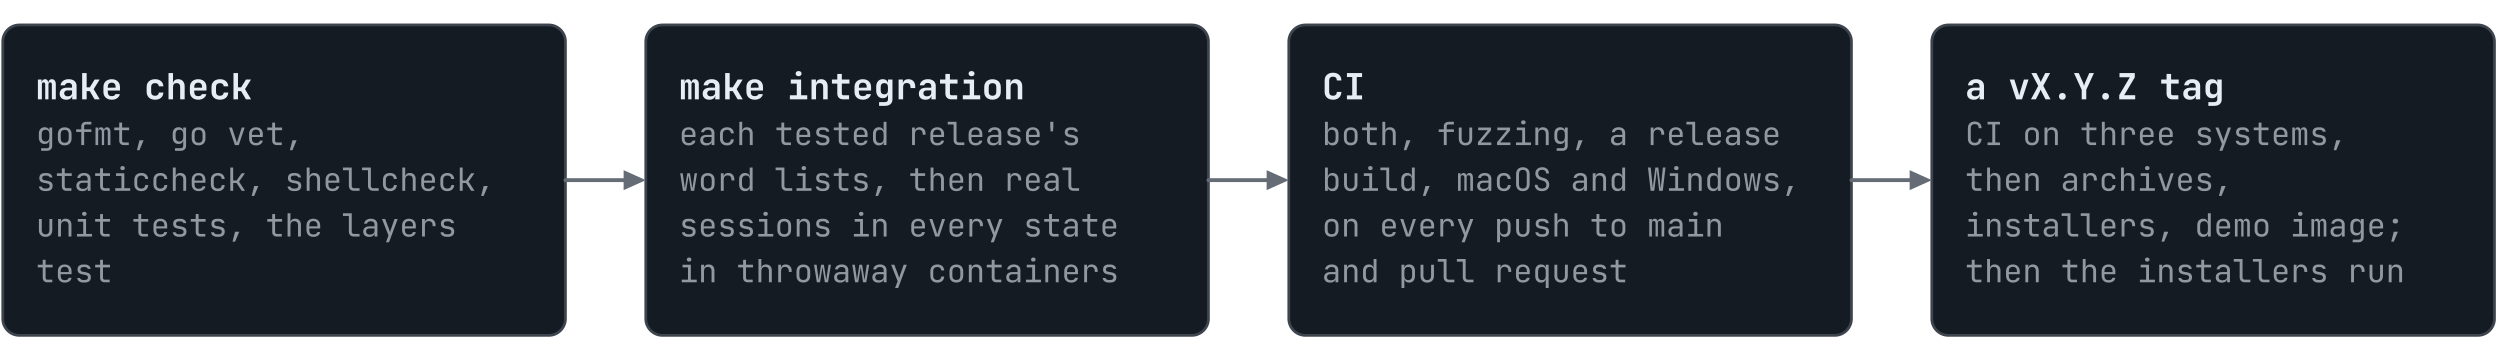
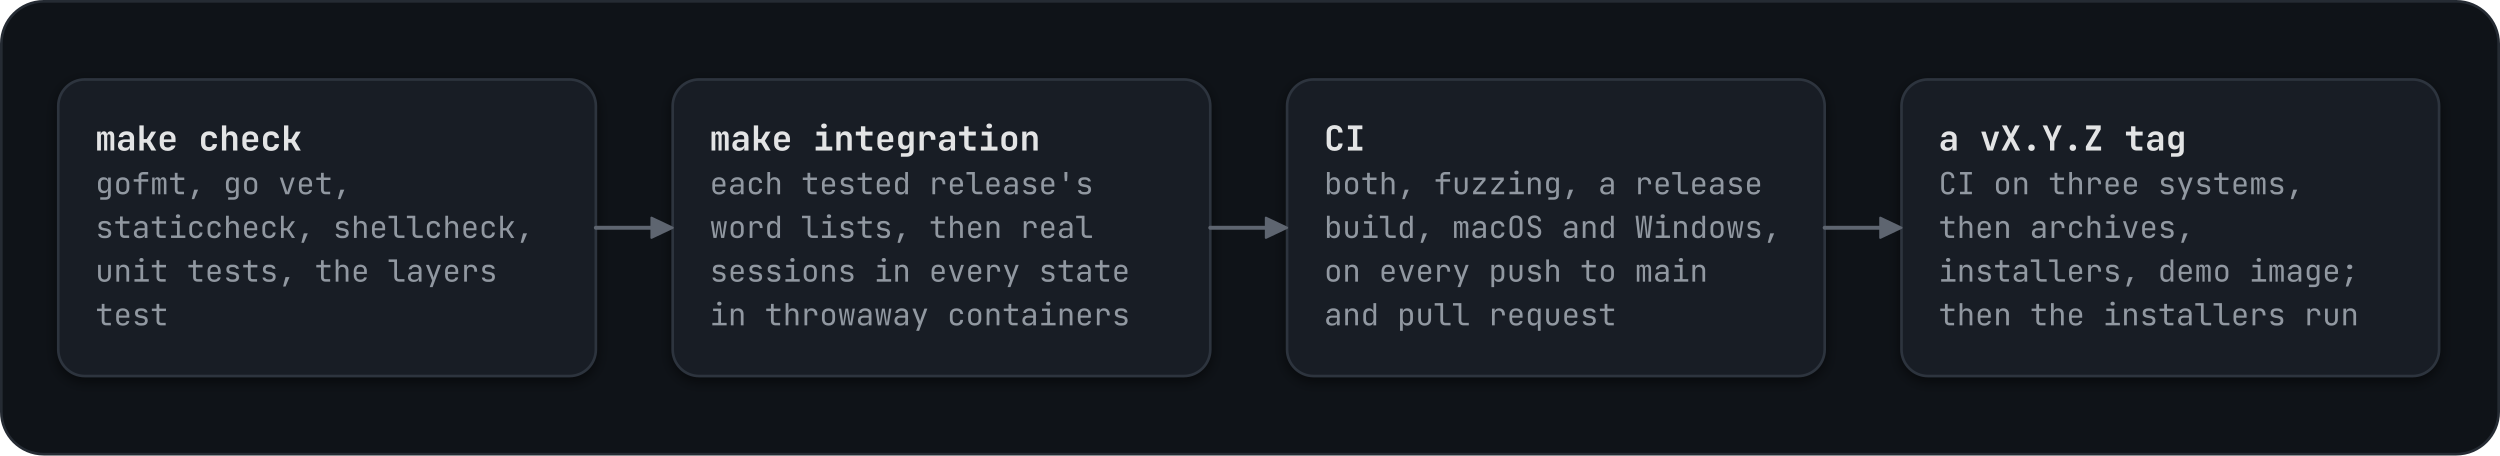
- <svg xmlns="http://www.w3.org/2000/svg" viewBox="-1 -1 902 130" width="902" height="130" role="img" aria-label="From a change to a release. make check runs gofmt, go vet, staticcheck, shellcheck, the unit tests and the layers test. make integration compares each tested zellij release's word lists, then runs real sessions on it in throwaway containers. CI runs both, fuzzing, a release build and the macOS and Windows checks on every push to main and pull request. A vX.Y.Z tag runs all of CI on Linux, macOS and Windows, then builds the archives, packages, installers and demo image, and installs the release to check the installers.">
+ <svg xmlns="http://www.w3.org/2000/svg" viewBox="0 0 944 172" width="944" height="172" role="img" aria-label="From a change to a release. make check runs gofmt, go vet, staticcheck, shellcheck, the unit tests and the layers test. make integration compares each tested zellij release's word lists, then runs real sessions on it in throwaway containers. CI runs both, fuzzing, a release build and the macOS and Windows checks on every push to main and pull request. A vX.Y.Z tag runs all of CI on Linux, macOS and Windows, then builds the archives, packages, installers and demo image, and installs the release to check the installers.">
  <defs>
+     <filter id="lift" x="-8%" y="-20%" width="116%" height="160%" color-interpolation-filters="sRGB">
+       <feGaussianBlur in="SourceAlpha" stdDeviation="2.4" />
+       <feOffset dy="1.6" result="blur" />
+       <feFlood flood-color="#000000" flood-opacity="0.55" />
+       <feComposite in2="blur" operator="in" result="shade" />
+       <feMerge>
+         <feMergeNode in="shade" />
+         <feMergeNode in="SourceGraphic" />
+       </feMerge>
+     </filter>
    <path id="g0" d="M52 0V-550H154V-476H175L158 -458Q158 -504 184 -532Q210 -560 251 -560Q295 -560 320 -524Q344 -488 344 -427L322 -476H356L343 -458Q343 -504 369 -532Q395 -560 438 -560Q489 -560 519 -522Q549 -484 549 -419V0H439V-414Q439 -441 427 -456Q415 -472 392 -472Q370 -472 358 -457Q345 -442 345 -414V0H255V-414Q255 -442 243 -457Q231 -472 208 -472Q185 -472 174 -457Q162 -442 162 -414V0Z" />
    <path id="g1" d="M239 10Q154 10 105 -35Q56 -80 56 -156Q56 -237 110 -281Q164 -325 263 -325H400V-372Q400 -412 374 -434Q348 -457 303 -457Q262 -457 235 -439Q208 -421 203 -390H81Q90 -468 151 -514Q212 -560 307 -560Q408 -560 466 -510Q525 -459 525 -373V0H404V-96H384L404 -123Q404 -62 359 -26Q314 10 239 10ZM280 -84Q333 -84 366 -111Q400 -138 400 -181V-248H265Q227 -248 204 -226Q181 -204 181 -168Q181 -129 208 -106Q234 -84 280 -84Z" />
    <path id="g2" d="M80 0V-730H205V-334H292L426 -550H566L400 -284L569 0H426L292 -228H205V0Z" />
    <path id="g3" d="M301 10Q231 10 179 -17Q127 -44 98 -92Q70 -141 70 -206V-344Q70 -409 98 -458Q127 -506 179 -533Q231 -560 301 -560Q370 -560 422 -533Q473 -506 502 -458Q530 -409 530 -344V-245H191V-206Q191 -148 219 -118Q247 -89 302 -89Q344 -89 370 -104Q396 -118 403 -146H526Q512 -75 450 -32Q389 10 301 10ZM409 -315V-345Q409 -402 382 -432Q355 -463 301 -463Q247 -463 219 -432Q191 -401 191 -344V-323L418 -325Z" />
    <path id="g4" d="M303 10Q233 10 180 -16Q128 -43 99 -92Q70 -140 70 -206V-344Q70 -411 99 -459Q128 -507 180 -534Q233 -560 303 -560Q407 -560 469 -506Q531 -453 534 -361H409Q406 -404 378 -428Q351 -451 303 -451Q253 -451 224 -424Q195 -396 195 -345V-206Q195 -155 224 -127Q253 -99 303 -99Q351 -99 378 -122Q406 -146 409 -189H534Q531 -97 469 -44Q407 10 303 10Z" />
    <path id="g5" d="M77 0V-730H202V-550L199 -445H233L199 -416Q199 -484 238 -522Q278 -560 347 -560Q428 -560 476 -506Q525 -452 525 -361V0H400V-348Q400 -398 374 -425Q348 -452 301 -452Q255 -452 228 -424Q202 -396 202 -344V0Z" />
    <path id="g6" d="M161 180V98H336Q378 98 398 79Q417 60 417 20V-50L419 -150H401L418 -165Q418 -105 378 -70Q338 -35 271 -35Q186 -35 137 -90Q88 -146 88 -240V-356Q88 -450 137 -505Q186 -560 271 -560Q338 -560 378 -525Q418 -490 418 -430L401 -445H418V-550H507V20Q507 94 462 137Q416 180 335 180ZM298 -113Q354 -113 386 -148Q418 -183 418 -245V-350Q418 -412 386 -447Q354 -482 298 -482Q241 -482 210 -448Q178 -414 178 -350V-245Q178 -181 210 -147Q241 -113 298 -113Z" />
    <path id="g7" d="M300 8Q234 8 186 -17Q138 -42 112 -90Q85 -137 85 -202V-348Q85 -414 112 -461Q138 -508 186 -533Q234 -558 300 -558Q366 -558 414 -533Q462 -508 488 -461Q515 -414 515 -349V-202Q515 -137 488 -90Q462 -42 414 -17Q366 8 300 8ZM300 -72Q359 -72 392 -105Q425 -138 425 -202V-348Q425 -412 392 -445Q359 -478 300 -478Q242 -478 208 -445Q175 -412 175 -348V-202Q175 -138 208 -105Q242 -72 300 -72Z" />
    <path id="g8" d="M220 0V-413H60V-495H220V-590Q220 -655 261 -692Q302 -730 374 -730H535V-648H374Q343 -648 326 -634Q310 -619 310 -590V-495H535V-413H310V0Z" />
    <path id="g9" d="M66 0V-550H145V-484H163L149 -460Q149 -506 174 -533Q198 -560 240 -560Q286 -560 311 -526Q336 -492 336 -430L309 -484H351L332 -460Q332 -506 358 -533Q383 -560 425 -560Q477 -560 506 -521Q534 -482 534 -418V0H451V-419Q451 -453 436 -472Q422 -491 394 -491Q367 -491 352 -472Q336 -454 336 -420V0H264V-419Q264 -454 248 -472Q233 -491 205 -491Q177 -491 163 -472Q149 -454 149 -420V0Z" />
    <path id="g10" d="M360 0Q289 0 250 -38Q210 -76 210 -145V-468H55V-550H210V-705H300V-550H520V-468H300V-145Q300 -82 360 -82H510V0Z" />
    <path id="g11" d="M165 160 245 -151H375L245 160Z" />
    <path id="g12" d="M239 0 55 -550H147L269 -180Q280 -147 289 -116Q298 -86 302 -69Q307 -86 316 -116Q325 -147 335 -180L454 -550H545L361 0Z" />
    <path id="g13" d="M300 10Q235 10 186 -16Q138 -42 112 -90Q85 -137 85 -200V-350Q85 -414 112 -461Q138 -508 186 -534Q235 -560 300 -560Q365 -560 414 -534Q462 -508 488 -461Q515 -414 515 -350V-253H173V-200Q173 -135 206 -100Q239 -66 300 -66Q352 -66 384 -84Q416 -103 423 -140H513Q504 -71 446 -30Q387 10 300 10ZM427 -313V-350Q427 -415 394 -450Q362 -485 300 -485Q239 -485 206 -450Q173 -415 173 -350V-321H434Z" />
    <path id="g14" d="M283 8Q227 8 186 -10Q144 -27 120 -59Q95 -91 90 -135H180Q186 -106 212 -89Q239 -72 283 -72H325Q378 -72 404 -94Q430 -115 430 -151Q430 -186 406 -206Q383 -227 337 -234L263 -246Q182 -260 142 -296Q103 -333 103 -403Q103 -477 150 -518Q197 -558 291 -558H329Q408 -558 456 -521Q504 -484 514 -421H424Q418 -447 394 -462Q370 -478 329 -478H291Q240 -478 216 -459Q193 -440 193 -402Q193 -368 213 -352Q233 -336 276 -329L350 -317Q439 -303 480 -265Q520 -227 520 -155Q520 -79 472 -36Q423 8 325 8Z" />
    <path id="g15" d="M252 10Q165 10 115 -34Q65 -79 65 -155Q65 -232 115 -276Q165 -320 250 -320H420V-375Q420 -426 390 -454Q359 -481 303 -481Q254 -481 221 -460Q188 -440 183 -405H93Q102 -476 160 -518Q218 -560 305 -560Q400 -560 455 -511Q510 -462 510 -378V0H422V-105H407L422 -120Q422 -60 376 -25Q329 10 252 10ZM274 -61Q338 -61 379 -93Q420 -125 420 -175V-253H252Q207 -253 181 -228Q155 -203 155 -160Q155 -114 186 -88Q218 -61 274 -61Z" />
    <path id="g16" d="M85 0V-82H280V-468H110V-550H370V-82H555V0ZM315 -649Q282 -649 263 -666Q244 -683 244 -712Q244 -742 263 -760Q282 -777 315 -777Q348 -777 367 -760Q386 -742 386 -712Q386 -683 367 -666Q348 -649 315 -649Z" />
    <path id="g17" d="M304 10Q238 10 188 -15Q139 -40 112 -88Q85 -135 85 -200V-350Q85 -416 112 -463Q139 -510 188 -535Q238 -560 304 -560Q399 -560 457 -509Q515 -458 518 -370H428Q425 -423 392 -452Q360 -480 304 -480Q245 -480 210 -446Q175 -413 175 -351V-200Q175 -138 210 -104Q245 -70 304 -70Q360 -70 392 -99Q425 -128 428 -180H518Q515 -92 457 -41Q399 10 304 10Z" />
    <path id="g18" d="M92 0V-730H182V-550V-445H201L182 -424Q182 -489 221 -524Q260 -560 329 -560Q412 -560 461 -509Q510 -458 510 -370V0H420V-360Q420 -419 388 -452Q357 -484 303 -484Q247 -484 214 -449Q182 -414 182 -350V0Z" />
    <path id="g19" d="M95 0V-730H185V-323H291L451 -550H554L369 -288L557 0H452L292 -245H185V0Z" />
    <path id="g20" d="M375 0Q327 0 291 -19Q255 -38 235 -73Q215 -108 215 -155V-648H30V-730H305V-155Q305 -121 324 -102Q343 -82 375 -82H550V0Z" />
    <path id="g21" d="M299 10Q204 10 147 -46Q90 -103 90 -200V-550H180V-200Q180 -138 212 -104Q244 -69 299 -69Q355 -69 388 -104Q420 -138 420 -200V-550H510V-200Q510 -103 452 -46Q394 10 299 10Z" />
    <path id="g22" d="M92 0V-550H182V-445H201L182 -424Q182 -489 221 -524Q260 -560 329 -560Q412 -560 461 -509Q510 -458 510 -370V0H420V-360Q420 -419 388 -450Q357 -482 303 -482Q247 -482 214 -448Q182 -414 182 -350V0Z" />
    <path id="g23" d="M178 180 259 -34 55 -550H155L283 -210Q290 -193 296 -170Q302 -146 306 -130Q310 -146 316 -170Q322 -193 328 -210L448 -550H545L274 180Z" />
    <path id="g24" d="M111 0V-550H199V-445H220L191 -380Q191 -469 230 -514Q268 -560 344 -560Q431 -560 482 -506Q534 -451 534 -358V-325H444V-350Q444 -415 412 -450Q381 -484 323 -484Q266 -484 234 -449Q201 -414 201 -350V0Z" />
    <path id="g25" d="M76 0V-114H268V-437H101V-550H388V-114H558V0ZM318 -642Q280 -642 258 -662Q236 -681 236 -714Q236 -747 258 -766Q280 -786 318 -786Q356 -786 378 -766Q400 -747 400 -714Q400 -681 378 -662Q356 -642 318 -642Z" />
    <path id="g26" d="M77 0V-550H199V-445H233L199 -416Q199 -484 238 -522Q278 -560 347 -560Q428 -560 476 -506Q525 -452 525 -361V0H400V-348Q400 -398 374 -425Q348 -452 301 -452Q255 -452 228 -424Q202 -396 202 -344V0Z" />
    <path id="g27" d="M360 0Q281 0 236 -44Q192 -88 192 -165V-437H43V-550H192V-705H318V-550H529V-437H318V-165Q318 -113 369 -113H519V0Z" />
    <path id="g28" d="M152 180V76H315Q357 76 378 56Q399 35 399 -3V-44L401 -147H374L401 -174Q401 -107 362 -70Q322 -32 255 -32Q171 -32 122 -89Q72 -146 72 -243V-350Q72 -446 122 -503Q171 -560 255 -560Q322 -560 362 -522Q401 -485 401 -418L374 -445H401L398 -550H523V0Q523 83 468 132Q413 180 317 180ZM297 -140Q345 -140 372 -168Q398 -197 398 -248V-344Q398 -395 372 -424Q345 -452 297 -452Q249 -452 223 -424Q197 -396 197 -344V-248Q197 -196 223 -168Q249 -140 297 -140Z" />
    <path id="g29" d="M94 0V-550H212V-445H243L206 -381Q206 -470 246 -515Q286 -560 364 -560Q453 -560 504 -505Q555 -450 555 -353V-313H424V-344Q424 -397 396 -426Q369 -455 321 -455Q272 -455 246 -426Q219 -397 219 -344V0Z" />
    <path id="g30" d="M300 9Q230 9 178 -18Q127 -44 98 -92Q70 -141 70 -207V-343Q70 -409 98 -458Q127 -506 178 -532Q230 -559 300 -559Q371 -559 422 -532Q473 -506 502 -458Q530 -409 530 -344V-207Q530 -141 502 -92Q473 -44 422 -18Q371 9 300 9ZM300 -100Q350 -100 378 -128Q405 -155 405 -207V-343Q405 -396 378 -423Q350 -450 300 -450Q251 -450 223 -423Q195 -396 195 -343V-207Q195 -155 223 -128Q251 -100 300 -100Z" />
    <path id="g31" d="M268 10Q186 10 136 -45Q85 -100 85 -194V-355Q85 -450 135 -505Q185 -560 268 -560Q336 -560 377 -523Q418 -486 418 -424L400 -445H420L418 -570V-730H508V0H418V-105H400L418 -126Q418 -63 377 -26Q336 10 268 10ZM298 -68Q354 -68 386 -103Q418 -138 418 -200V-350Q418 -412 386 -447Q354 -482 298 -482Q241 -482 208 -448Q175 -414 175 -350V-200Q175 -136 208 -102Q241 -68 298 -68Z" />
    <path id="g32" d="M258 -430 246 -580V-730H343V-580L332 -430Z" />
    <path id="g33" d="M123 0 35 -550H115L170 -160Q173 -138 176 -112Q180 -87 182 -70Q184 -87 188 -112Q193 -138 196 -160L257 -550H343L404 -160Q407 -138 412 -112Q416 -87 418 -70Q420 -87 424 -112Q429 -138 432 -160L489 -550H565L473 0H374L315 -380Q311 -408 306 -436Q301 -464 299 -480Q297 -464 293 -436Q289 -408 284 -380L222 0Z" />
    <path id="g34" d="M304 10Q234 10 182 -16Q129 -43 100 -92Q72 -140 72 -206V-524Q72 -591 100 -639Q129 -687 182 -714Q234 -740 304 -740Q375 -740 426 -714Q478 -687 507 -639Q536 -591 536 -524H410Q410 -576 382 -603Q355 -630 304 -630Q253 -630 225 -603Q197 -576 197 -525V-206Q197 -155 225 -128Q253 -100 304 -100Q355 -100 382 -128Q410 -155 410 -206H536Q536 -141 507 -92Q478 -43 426 -16Q375 10 304 10Z" />
    <path id="g35" d="M90 0V-110H237V-620H90V-730H510V-620H363V-110H510V0Z" />
    <path id="g36" d="M332 10Q264 10 223 -26Q182 -63 182 -126L200 -105H182V0H92V-730H182V-570L180 -445H200L182 -424Q182 -486 224 -523Q265 -560 332 -560Q415 -560 465 -505Q515 -450 515 -355V-194Q515 -100 465 -45Q415 10 332 10ZM302 -68Q359 -68 392 -102Q425 -136 425 -200V-350Q425 -414 392 -448Q359 -482 302 -482Q247 -482 214 -447Q182 -412 182 -350V-200Q182 -138 214 -103Q247 -68 302 -68Z" />
    <path id="g37" d="M90 0V-90L398 -468H98V-550H499V-460L185 -82H510V0Z" />
    <path id="g38" d="M300 10Q234 10 186 -15Q139 -40 114 -88Q88 -135 88 -200V-530Q88 -596 114 -643Q139 -690 186 -715Q234 -740 300 -740Q366 -740 414 -715Q461 -690 486 -643Q512 -596 512 -531V-200Q512 -135 486 -88Q461 -40 414 -15Q366 10 300 10ZM300 -71Q359 -71 390 -104Q422 -138 422 -200V-530Q422 -592 390 -626Q359 -659 300 -659Q242 -659 210 -626Q178 -592 178 -530V-200Q178 -138 210 -104Q242 -71 300 -71Z" />
    <path id="g39" d="M304 10Q232 10 180 -14Q129 -38 101 -83Q73 -128 72 -190H162Q162 -135 200 -103Q237 -71 304 -71Q367 -71 402 -102Q438 -133 438 -188Q438 -232 414 -265Q391 -298 347 -311L248 -342Q173 -365 132 -419Q92 -473 92 -546Q92 -605 118 -648Q145 -692 193 -716Q241 -741 306 -741Q402 -741 460 -688Q518 -634 519 -545H429Q429 -599 396 -630Q364 -660 305 -660Q247 -660 214 -632Q182 -604 182 -554Q182 -509 206 -476Q230 -443 275 -429L375 -397Q448 -374 488 -319Q528 -264 528 -190Q528 -130 500 -85Q472 -40 422 -15Q371 10 304 10Z" />
    <path id="g40" d="M109 0 25 -730H111L166 -190Q168 -168 170 -144Q172 -121 174 -100Q175 -79 175 -65Q177 -79 178 -100Q180 -121 182 -144Q185 -168 188 -190L256 -730H349L411 -190Q414 -168 416 -144Q419 -121 422 -100Q424 -79 425 -65Q426 -79 428 -100Q429 -121 432 -144Q434 -168 436 -190L493 -730H575L489 0H376L314 -550Q312 -573 310 -595Q307 -617 305 -636Q303 -655 302 -667Q301 -655 298 -636Q296 -617 294 -595Q292 -573 289 -550L222 0Z" />
    <path id="g41" d="M92 180V-550H182V-445H200L182 -424Q182 -487 224 -524Q265 -560 333 -560Q416 -560 466 -506Q515 -451 515 -356V-195Q515 -132 492 -86Q470 -40 430 -15Q389 10 333 10Q266 10 224 -27Q182 -64 182 -126L200 -105H180L182 20V180ZM303 -68Q360 -68 392 -102Q425 -136 425 -200V-350Q425 -414 392 -448Q360 -482 303 -482Q248 -482 215 -447Q182 -412 182 -350V-200Q182 -138 215 -103Q248 -68 303 -68Z" />
    <path id="g42" d="M418 180V20L420 -105H400L418 -126Q418 -64 377 -27Q336 10 268 10Q185 10 136 -45Q88 -100 88 -195V-356Q88 -451 137 -506Q186 -560 268 -560Q336 -560 377 -524Q418 -487 418 -424L400 -445H418V-550H508V180ZM298 -68Q354 -68 386 -103Q418 -138 418 -200V-350Q418 -412 386 -447Q354 -482 298 -482Q241 -482 210 -448Q178 -414 178 -350V-200Q178 -136 210 -102Q241 -68 298 -68Z" />
    <path id="g43" d="M220 0 39 -550H167L272 -216Q281 -186 290 -154Q298 -122 302 -103Q307 -122 315 -154Q323 -186 331 -215L434 -550H561L381 0Z" />
    <path id="g44" d="M28 0 230 -374 40 -730H180L272 -547Q282 -527 290 -508Q298 -490 302 -480Q305 -490 313 -508Q321 -527 331 -547L424 -730H560L370 -377L572 0H432L329 -202Q319 -222 310 -241Q302 -260 298 -271Q294 -260 286 -241Q278 -222 268 -202L164 0Z" />
    <path id="g45" d="M300 10Q257 10 232 -15Q206 -40 206 -83Q206 -126 232 -152Q257 -177 300 -177Q343 -177 368 -152Q394 -126 394 -83Q394 -40 368 -15Q343 10 300 10Z" />
    <path id="g46" d="M237 0V-265L23 -730H154L268 -477Q281 -447 290 -418Q299 -389 302 -373Q306 -389 314 -418Q323 -447 336 -477L447 -730H577L363 -265V0Z" />
    <path id="g47" d="M79 0V-119L372 -614H86V-730H510V-611L216 -116H521V0Z" />
    <path id="g48" d="M304 10Q238 10 190 -15Q141 -40 114 -88Q88 -135 88 -200V-530Q88 -596 114 -643Q141 -690 190 -715Q238 -740 304 -740Q370 -740 418 -714Q466 -689 492 -642Q518 -595 518 -530H428Q428 -592 396 -626Q363 -659 304 -659Q245 -659 212 -626Q178 -593 178 -531V-200Q178 -138 212 -104Q245 -71 304 -71Q363 -71 396 -104Q428 -138 428 -200H518Q518 -136 492 -88Q466 -41 418 -16Q370 10 304 10Z" />
    <path id="g49" d="M105 0V-82H254V-648H105V-730H495V-648H346V-82H495V0Z" />
    <path id="g50" d="M170 160 250 -151H380L250 160ZM290 -410Q257 -410 236 -431Q215 -452 215 -485Q215 -517 236 -538Q258 -560 290 -560H310Q342 -560 364 -538Q385 -517 385 -485Q385 -452 364 -431Q343 -410 310 -410Z" />
  </defs>
-   <rect x="0" y="8" width="203" height="112" rx="6" fill="#151b23" stroke="#3d444d" stroke-width="1" />
-   <g transform="scale(0.013)" fill="#e6edf3">
-     <use href="#g0" x="923.1" y="2680.8" />
-     <use href="#g1" x="1523.1" y="2680.8" />
-     <use href="#g2" x="2123.1" y="2680.8" />
-     <use href="#g3" x="2723.1" y="2680.8" />
-     <use href="#g4" x="3923.1" y="2680.8" />
-     <use href="#g5" x="4523.1" y="2680.8" />
-     <use href="#g3" x="5123.1" y="2680.8" />
-     <use href="#g4" x="5723.1" y="2680.8" />
-     <use href="#g2" x="6323.1" y="2680.8" />
+   <rect x="0.5" y="0.5" width="943" height="171" rx="16" fill="#0F1318" stroke="#252B33" />
+   <g transform="translate(22 22)">
+     <rect x="0" y="8" width="203" height="112" rx="10" fill="#181D25" stroke="#2D343E" stroke-width="1" filter="url(#lift)" />
+     <g transform="scale(0.013)" fill="#E3E4E5">
+       <use href="#g0" x="1076.9" y="2680.8" />
+       <use href="#g1" x="1676.9" y="2680.8" />
+       <use href="#g2" x="2276.9" y="2680.8" />
+       <use href="#g3" x="2876.9" y="2680.8" />
+       <use href="#g4" x="4076.9" y="2680.8" />
+       <use href="#g5" x="4676.9" y="2680.8" />
+       <use href="#g3" x="5276.9" y="2680.8" />
+       <use href="#g4" x="5876.9" y="2680.8" />
+       <use href="#g2" x="6476.9" y="2680.8" />
+     </g>
+     <g transform="scale(0.0115)" fill="#9198A1">
+       <use href="#g6" x="1217.4" y="4465.2" />
+       <use href="#g7" x="1817.4" y="4465.2" />
+       <use href="#g8" x="2417.4" y="4465.2" />
+       <use href="#g9" x="3017.4" y="4465.2" />
+       <use href="#g10" x="3617.4" y="4465.2" />
+       <use href="#g11" x="4217.4" y="4465.2" />
+       <use href="#g6" x="5417.4" y="4465.2" />
+       <use href="#g7" x="6017.4" y="4465.2" />
+       <use href="#g12" x="7217.4" y="4465.2" />
+       <use href="#g13" x="7817.4" y="4465.2" />
+       <use href="#g10" x="8417.4" y="4465.2" />
+       <use href="#g11" x="9017.4" y="4465.2" />
+     </g>
+     <g transform="scale(0.0115)" fill="#9198A1">
+       <use href="#g14" x="1217.4" y="5900.0" />
+       <use href="#g10" x="1817.4" y="5900.0" />
+       <use href="#g15" x="2417.4" y="5900.0" />
+       <use href="#g10" x="3017.4" y="5900.0" />
+       <use href="#g16" x="3617.4" y="5900.0" />
+       <use href="#g17" x="4217.4" y="5900.0" />
+       <use href="#g17" x="4817.4" y="5900.0" />
+       <use href="#g18" x="5417.4" y="5900.0" />
+       <use href="#g13" x="6017.4" y="5900.0" />
+       <use href="#g17" x="6617.4" y="5900.0" />
+       <use href="#g19" x="7217.4" y="5900.0" />
+       <use href="#g11" x="7817.4" y="5900.0" />
+       <use href="#g14" x="9017.4" y="5900.0" />
+       <use href="#g18" x="9617.4" y="5900.0" />
+       <use href="#g13" x="10217.4" y="5900.0" />
+       <use href="#g20" x="10817.4" y="5900.0" />
+       <use href="#g20" x="11417.4" y="5900.0" />
+       <use href="#g17" x="12017.4" y="5900.0" />
+       <use href="#g18" x="12617.4" y="5900.0" />
+       <use href="#g13" x="13217.4" y="5900.0" />
+       <use href="#g17" x="13817.4" y="5900.0" />
+       <use href="#g19" x="14417.4" y="5900.0" />
+       <use href="#g11" x="15017.4" y="5900.0" />
+     </g>
+     <g transform="scale(0.0115)" fill="#9198A1">
+       <use href="#g21" x="1217.4" y="7334.8" />
+       <use href="#g22" x="1817.4" y="7334.8" />
+       <use href="#g16" x="2417.4" y="7334.8" />
+       <use href="#g10" x="3017.4" y="7334.8" />
+       <use href="#g10" x="4217.4" y="7334.8" />
+       <use href="#g13" x="4817.4" y="7334.8" />
+       <use href="#g14" x="5417.4" y="7334.8" />
+       <use href="#g10" x="6017.4" y="7334.8" />
+       <use href="#g14" x="6617.4" y="7334.8" />
+       <use href="#g11" x="7217.4" y="7334.8" />
+       <use href="#g10" x="8417.4" y="7334.8" />
+       <use href="#g18" x="9017.4" y="7334.8" />
+       <use href="#g13" x="9617.4" y="7334.8" />
+       <use href="#g20" x="10817.4" y="7334.8" />
+       <use href="#g15" x="11417.4" y="7334.8" />
+       <use href="#g23" x="12017.4" y="7334.8" />
+       <use href="#g13" x="12617.4" y="7334.8" />
+       <use href="#g24" x="13217.4" y="7334.8" />
+       <use href="#g14" x="13817.4" y="7334.8" />
+     </g>
+     <g transform="scale(0.0115)" fill="#9198A1">
+       <use href="#g10" x="1217.4" y="8769.6" />
+       <use href="#g13" x="1817.4" y="8769.6" />
+       <use href="#g14" x="2417.4" y="8769.6" />
+       <use href="#g10" x="3017.4" y="8769.6" />
+     </g>
+     <rect x="232" y="8" width="203" height="112" rx="10" fill="#181D25" stroke="#2D343E" stroke-width="1" filter="url(#lift)" />
+     <g transform="scale(0.013)" fill="#E3E4E5">
+       <use href="#g0" x="18923.1" y="2680.8" />
+       <use href="#g1" x="19523.1" y="2680.8" />
+       <use href="#g2" x="20123.1" y="2680.8" />
+       <use href="#g3" x="20723.1" y="2680.8" />
+       <use href="#g25" x="21923.1" y="2680.8" />
+       <use href="#g26" x="22523.1" y="2680.8" />
+       <use href="#g27" x="23123.1" y="2680.8" />
+       <use href="#g3" x="23723.1" y="2680.8" />
+       <use href="#g28" x="24323.1" y="2680.8" />
+       <use href="#g29" x="24923.1" y="2680.8" />
+       <use href="#g1" x="25523.1" y="2680.8" />
+       <use href="#g27" x="26123.1" y="2680.8" />
+       <use href="#g25" x="26723.1" y="2680.8" />
+       <use href="#g30" x="27323.1" y="2680.8" />
+       <use href="#g26" x="27923.1" y="2680.8" />
+     </g>
+     <g transform="scale(0.0115)" fill="#9198A1">
+       <use href="#g13" x="21391.3" y="4465.2" />
+       <use href="#g15" x="21991.3" y="4465.2" />
+       <use href="#g17" x="22591.3" y="4465.2" />
+       <use href="#g18" x="23191.3" y="4465.2" />
+       <use href="#g10" x="24391.3" y="4465.2" />
+       <use href="#g13" x="24991.3" y="4465.2" />
+       <use href="#g14" x="25591.3" y="4465.2" />
+       <use href="#g10" x="26191.3" y="4465.2" />
+       <use href="#g13" x="26791.3" y="4465.2" />
+       <use href="#g31" x="27391.3" y="4465.2" />
+       <use href="#g24" x="28591.3" y="4465.2" />
+       <use href="#g13" x="29191.3" y="4465.2" />
+       <use href="#g20" x="29791.3" y="4465.2" />
+       <use href="#g13" x="30391.3" y="4465.2" />
+       <use href="#g15" x="30991.3" y="4465.2" />
+       <use href="#g14" x="31591.3" y="4465.2" />
+       <use href="#g13" x="32191.3" y="4465.2" />
+       <use href="#g32" x="32791.3" y="4465.2" />
+       <use href="#g14" x="33391.3" y="4465.2" />
+     </g>
+     <g transform="scale(0.0115)" fill="#9198A1">
+       <use href="#g33" x="21391.3" y="5900.0" />
+       <use href="#g7" x="21991.3" y="5900.0" />
+       <use href="#g24" x="22591.3" y="5900.0" />
+       <use href="#g31" x="23191.3" y="5900.0" />
+       <use href="#g20" x="24391.3" y="5900.0" />
+       <use href="#g16" x="24991.3" y="5900.0" />
+       <use href="#g14" x="25591.3" y="5900.0" />
+       <use href="#g10" x="26191.3" y="5900.0" />
+       <use href="#g14" x="26791.3" y="5900.0" />
+       <use href="#g11" x="27391.3" y="5900.0" />
+       <use href="#g10" x="28591.3" y="5900.0" />
+       <use href="#g18" x="29191.3" y="5900.0" />
+       <use href="#g13" x="29791.3" y="5900.0" />
+       <use href="#g22" x="30391.3" y="5900.0" />
+       <use href="#g24" x="31591.3" y="5900.0" />
+       <use href="#g13" x="32191.3" y="5900.0" />
+       <use href="#g15" x="32791.3" y="5900.0" />
+       <use href="#g20" x="33391.3" y="5900.0" />
+     </g>
+     <g transform="scale(0.0115)" fill="#9198A1">
+       <use href="#g14" x="21391.3" y="7334.8" />
+       <use href="#g13" x="21991.3" y="7334.8" />
+       <use href="#g14" x="22591.3" y="7334.8" />
+       <use href="#g14" x="23191.3" y="7334.8" />
+       <use href="#g16" x="23791.3" y="7334.8" />
+       <use href="#g7" x="24391.3" y="7334.8" />
+       <use href="#g22" x="24991.3" y="7334.8" />
+       <use href="#g14" x="25591.3" y="7334.8" />
+       <use href="#g16" x="26791.3" y="7334.8" />
+       <use href="#g22" x="27391.3" y="7334.8" />
+       <use href="#g13" x="28591.3" y="7334.8" />
+       <use href="#g12" x="29191.3" y="7334.8" />
+       <use href="#g13" x="29791.3" y="7334.8" />
+       <use href="#g24" x="30391.3" y="7334.8" />
+       <use href="#g23" x="30991.3" y="7334.8" />
+       <use href="#g14" x="32191.3" y="7334.8" />
+       <use href="#g10" x="32791.3" y="7334.8" />
+       <use href="#g15" x="33391.3" y="7334.8" />
+       <use href="#g10" x="33991.3" y="7334.8" />
+       <use href="#g13" x="34591.3" y="7334.8" />
+     </g>
+     <g transform="scale(0.0115)" fill="#9198A1">
+       <use href="#g16" x="21391.3" y="8769.6" />
+       <use href="#g22" x="21991.3" y="8769.6" />
+       <use href="#g10" x="23191.3" y="8769.6" />
+       <use href="#g18" x="23791.3" y="8769.6" />
+       <use href="#g24" x="24391.3" y="8769.6" />
+       <use href="#g7" x="24991.3" y="8769.6" />
+       <use href="#g33" x="25591.3" y="8769.6" />
+       <use href="#g15" x="26191.3" y="8769.6" />
+       <use href="#g33" x="26791.3" y="8769.6" />
+       <use href="#g15" x="27391.3" y="8769.6" />
+       <use href="#g23" x="27991.3" y="8769.6" />
+       <use href="#g17" x="29191.3" y="8769.6" />
+       <use href="#g7" x="29791.3" y="8769.6" />
+       <use href="#g22" x="30391.3" y="8769.6" />
+       <use href="#g10" x="30991.3" y="8769.6" />
+       <use href="#g15" x="31591.3" y="8769.6" />
+       <use href="#g16" x="32191.3" y="8769.6" />
+       <use href="#g22" x="32791.3" y="8769.6" />
+       <use href="#g13" x="33391.3" y="8769.6" />
+       <use href="#g24" x="33991.3" y="8769.6" />
+       <use href="#g14" x="34591.3" y="8769.6" />
+     </g>
+     <path d="M203,64.0 L225.0,64.0" fill="none" stroke="#5E6570" stroke-width="1.5" stroke-linejoin="round" stroke-linecap="round" />
+     <path d="M232,64.0 L224.0,67.8 L224.0,60.2 Z" fill="#5E6570" stroke="#5E6570" stroke-width="0.8" stroke-linejoin="round" />
+     <rect x="464" y="8" width="203" height="112" rx="10" fill="#181D25" stroke="#2D343E" stroke-width="1" filter="url(#lift)" />
+     <g transform="scale(0.013)" fill="#E3E4E5">
+       <use href="#g34" x="36769.2" y="2680.8" />
+       <use href="#g35" x="37369.2" y="2680.8" />
+     </g>
+     <g transform="scale(0.0115)" fill="#9198A1">
+       <use href="#g36" x="41565.2" y="4465.2" />
+       <use href="#g7" x="42165.2" y="4465.2" />
+       <use href="#g10" x="42765.2" y="4465.2" />
+       <use href="#g18" x="43365.2" y="4465.2" />
+       <use href="#g11" x="43965.2" y="4465.2" />
+       <use href="#g8" x="45165.2" y="4465.2" />
+       <use href="#g21" x="45765.2" y="4465.2" />
+       <use href="#g37" x="46365.2" y="4465.2" />
+       <use href="#g37" x="46965.2" y="4465.2" />
+       <use href="#g16" x="47565.2" y="4465.2" />
+       <use href="#g22" x="48165.2" y="4465.2" />
+       <use href="#g6" x="48765.2" y="4465.2" />
+       <use href="#g11" x="49365.2" y="4465.2" />
+       <use href="#g15" x="50565.2" y="4465.2" />
+       <use href="#g24" x="51765.2" y="4465.2" />
+       <use href="#g13" x="52365.2" y="4465.2" />
+       <use href="#g20" x="52965.2" y="4465.2" />
+       <use href="#g13" x="53565.2" y="4465.2" />
+       <use href="#g15" x="54165.2" y="4465.2" />
+       <use href="#g14" x="54765.2" y="4465.2" />
+       <use href="#g13" x="55365.2" y="4465.2" />
+     </g>
+     <g transform="scale(0.0115)" fill="#9198A1">
+       <use href="#g36" x="41565.2" y="5900.0" />
+       <use href="#g21" x="42165.2" y="5900.0" />
+       <use href="#g16" x="42765.2" y="5900.0" />
+       <use href="#g20" x="43365.2" y="5900.0" />
+       <use href="#g31" x="43965.2" y="5900.0" />
+       <use href="#g11" x="44565.2" y="5900.0" />
+       <use href="#g9" x="45765.2" y="5900.0" />
+       <use href="#g15" x="46365.2" y="5900.0" />
+       <use href="#g17" x="46965.2" y="5900.0" />
+       <use href="#g38" x="47565.2" y="5900.0" />
+       <use href="#g39" x="48165.2" y="5900.0" />
+       <use href="#g15" x="49365.2" y="5900.0" />
+       <use href="#g22" x="49965.2" y="5900.0" />
+       <use href="#g31" x="50565.2" y="5900.0" />
+       <use href="#g40" x="51765.2" y="5900.0" />
+       <use href="#g16" x="52365.2" y="5900.0" />
+       <use href="#g22" x="52965.2" y="5900.0" />
+       <use href="#g31" x="53565.2" y="5900.0" />
+       <use href="#g7" x="54165.2" y="5900.0" />
+       <use href="#g33" x="54765.2" y="5900.0" />
+       <use href="#g14" x="55365.2" y="5900.0" />
+       <use href="#g11" x="55965.2" y="5900.0" />
+     </g>
+     <g transform="scale(0.0115)" fill="#9198A1">
+       <use href="#g7" x="41565.2" y="7334.8" />
+       <use href="#g22" x="42165.2" y="7334.8" />
+       <use href="#g13" x="43365.2" y="7334.8" />
+       <use href="#g12" x="43965.2" y="7334.8" />
+       <use href="#g13" x="44565.2" y="7334.8" />
+       <use href="#g24" x="45165.2" y="7334.8" />
+       <use href="#g23" x="45765.2" y="7334.8" />
+       <use href="#g41" x="46965.2" y="7334.8" />
+       <use href="#g21" x="47565.2" y="7334.8" />
+       <use href="#g14" x="48165.2" y="7334.8" />
+       <use href="#g18" x="48765.2" y="7334.8" />
+       <use href="#g10" x="49965.2" y="7334.8" />
+       <use href="#g7" x="50565.2" y="7334.8" />
+       <use href="#g9" x="51765.2" y="7334.8" />
+       <use href="#g15" x="52365.2" y="7334.8" />
+       <use href="#g16" x="52965.2" y="7334.8" />
+       <use href="#g22" x="53565.2" y="7334.8" />
+     </g>
+     <g transform="scale(0.0115)" fill="#9198A1">
+       <use href="#g15" x="41565.2" y="8769.6" />
+       <use href="#g22" x="42165.2" y="8769.6" />
+       <use href="#g31" x="42765.2" y="8769.6" />
+       <use href="#g41" x="43965.2" y="8769.6" />
+       <use href="#g21" x="44565.2" y="8769.6" />
+       <use href="#g20" x="45165.2" y="8769.6" />
+       <use href="#g20" x="45765.2" y="8769.6" />
+       <use href="#g24" x="46965.2" y="8769.6" />
+       <use href="#g13" x="47565.2" y="8769.6" />
+       <use href="#g42" x="48165.2" y="8769.6" />
+       <use href="#g21" x="48765.2" y="8769.6" />
+       <use href="#g13" x="49365.2" y="8769.6" />
+       <use href="#g14" x="49965.2" y="8769.6" />
+       <use href="#g10" x="50565.2" y="8769.6" />
+     </g>
+     <path d="M435,64.0 L457.0,64.0" fill="none" stroke="#5E6570" stroke-width="1.5" stroke-linejoin="round" stroke-linecap="round" />
+     <path d="M464,64.0 L456.0,67.8 L456.0,60.2 Z" fill="#5E6570" stroke="#5E6570" stroke-width="0.8" stroke-linejoin="round" />
+     <rect x="696" y="8" width="203" height="112" rx="10" fill="#181D25" stroke="#2D343E" stroke-width="1" filter="url(#lift)" />
+     <g transform="scale(0.013)" fill="#E3E4E5">
+       <use href="#g1" x="54615.4" y="2680.8" />
+       <use href="#g43" x="55815.4" y="2680.8" />
+       <use href="#g44" x="56415.4" y="2680.8" />
+       <use href="#g45" x="57015.4" y="2680.8" />
+       <use href="#g46" x="57615.4" y="2680.8" />
+       <use href="#g45" x="58215.4" y="2680.8" />
+       <use href="#g47" x="58815.4" y="2680.8" />
+       <use href="#g27" x="60015.4" y="2680.8" />
+       <use href="#g1" x="60615.4" y="2680.8" />
+       <use href="#g28" x="61215.4" y="2680.8" />
+     </g>
+     <g transform="scale(0.0115)" fill="#9198A1">
+       <use href="#g48" x="61739.1" y="4465.2" />
+       <use href="#g49" x="62339.1" y="4465.2" />
+       <use href="#g7" x="63539.1" y="4465.2" />
+       <use href="#g22" x="64139.1" y="4465.2" />
+       <use href="#g10" x="65339.1" y="4465.2" />
+       <use href="#g18" x="65939.1" y="4465.2" />
+       <use href="#g24" x="66539.1" y="4465.2" />
+       <use href="#g13" x="67139.1" y="4465.2" />
+       <use href="#g13" x="67739.1" y="4465.2" />
+       <use href="#g14" x="68939.1" y="4465.2" />
+       <use href="#g23" x="69539.1" y="4465.2" />
+       <use href="#g14" x="70139.1" y="4465.2" />
+       <use href="#g10" x="70739.1" y="4465.2" />
+       <use href="#g13" x="71339.1" y="4465.2" />
+       <use href="#g9" x="71939.1" y="4465.2" />
+       <use href="#g14" x="72539.1" y="4465.2" />
+       <use href="#g11" x="73139.1" y="4465.2" />
+     </g>
+     <g transform="scale(0.0115)" fill="#9198A1">
+       <use href="#g10" x="61739.1" y="5900.0" />
+       <use href="#g18" x="62339.1" y="5900.0" />
+       <use href="#g13" x="62939.1" y="5900.0" />
+       <use href="#g22" x="63539.1" y="5900.0" />
+       <use href="#g15" x="64739.1" y="5900.0" />
+       <use href="#g24" x="65339.1" y="5900.0" />
+       <use href="#g17" x="65939.1" y="5900.0" />
+       <use href="#g18" x="66539.1" y="5900.0" />
+       <use href="#g16" x="67139.1" y="5900.0" />
+       <use href="#g12" x="67739.1" y="5900.0" />
+       <use href="#g13" x="68339.1" y="5900.0" />
+       <use href="#g14" x="68939.1" y="5900.0" />
+       <use href="#g11" x="69539.1" y="5900.0" />
+     </g>
+     <g transform="scale(0.0115)" fill="#9198A1">
+       <use href="#g16" x="61739.1" y="7334.8" />
+       <use href="#g22" x="62339.1" y="7334.8" />
+       <use href="#g14" x="62939.1" y="7334.8" />
+       <use href="#g10" x="63539.1" y="7334.8" />
+       <use href="#g15" x="64139.1" y="7334.8" />
+       <use href="#g20" x="64739.1" y="7334.8" />
+       <use href="#g20" x="65339.1" y="7334.8" />
+       <use href="#g13" x="65939.1" y="7334.8" />
+       <use href="#g24" x="66539.1" y="7334.8" />
+       <use href="#g14" x="67139.1" y="7334.8" />
+       <use href="#g11" x="67739.1" y="7334.8" />
+       <use href="#g31" x="68939.1" y="7334.8" />
+       <use href="#g13" x="69539.1" y="7334.8" />
+       <use href="#g9" x="70139.1" y="7334.8" />
+       <use href="#g7" x="70739.1" y="7334.8" />
+       <use href="#g16" x="71939.1" y="7334.8" />
+       <use href="#g9" x="72539.1" y="7334.8" />
+       <use href="#g15" x="73139.1" y="7334.8" />
+       <use href="#g6" x="73739.1" y="7334.8" />
+       <use href="#g13" x="74339.1" y="7334.8" />
+       <use href="#g50" x="74939.1" y="7334.8" />
+     </g>
+     <g transform="scale(0.0115)" fill="#9198A1">
+       <use href="#g10" x="61739.1" y="8769.6" />
+       <use href="#g18" x="62339.1" y="8769.6" />
+       <use href="#g13" x="62939.1" y="8769.6" />
+       <use href="#g22" x="63539.1" y="8769.6" />
+       <use href="#g10" x="64739.1" y="8769.6" />
+       <use href="#g18" x="65339.1" y="8769.6" />
+       <use href="#g13" x="65939.1" y="8769.6" />
+       <use href="#g16" x="67139.1" y="8769.6" />
+       <use href="#g22" x="67739.1" y="8769.6" />
+       <use href="#g14" x="68339.1" y="8769.6" />
+       <use href="#g10" x="68939.1" y="8769.6" />
+       <use href="#g15" x="69539.1" y="8769.6" />
+       <use href="#g20" x="70139.1" y="8769.6" />
+       <use href="#g20" x="70739.1" y="8769.6" />
+       <use href="#g13" x="71339.1" y="8769.6" />
+       <use href="#g24" x="71939.1" y="8769.6" />
+       <use href="#g14" x="72539.1" y="8769.6" />
+       <use href="#g24" x="73739.1" y="8769.6" />
+       <use href="#g21" x="74339.1" y="8769.6" />
+       <use href="#g22" x="74939.1" y="8769.6" />
+     </g>
+     <path d="M667,64.0 L689.0,64.0" fill="none" stroke="#5E6570" stroke-width="1.5" stroke-linejoin="round" stroke-linecap="round" />
+     <path d="M696,64.0 L688.0,67.8 L688.0,60.2 Z" fill="#5E6570" stroke="#5E6570" stroke-width="0.8" stroke-linejoin="round" />
  </g>
-   <g transform="scale(0.0115)" fill="#9198a1">
-     <use href="#g6" x="1043.5" y="4465.2" />
-     <use href="#g7" x="1643.5" y="4465.2" />
-     <use href="#g8" x="2243.5" y="4465.2" />
-     <use href="#g9" x="2843.5" y="4465.2" />
-     <use href="#g10" x="3443.5" y="4465.2" />
-     <use href="#g11" x="4043.5" y="4465.2" />
-     <use href="#g6" x="5243.5" y="4465.2" />
-     <use href="#g7" x="5843.5" y="4465.2" />
-     <use href="#g12" x="7043.5" y="4465.2" />
-     <use href="#g13" x="7643.5" y="4465.2" />
-     <use href="#g10" x="8243.5" y="4465.2" />
-     <use href="#g11" x="8843.5" y="4465.2" />
-   </g>
-   <g transform="scale(0.0115)" fill="#9198a1">
-     <use href="#g14" x="1043.5" y="5900.0" />
-     <use href="#g10" x="1643.5" y="5900.0" />
-     <use href="#g15" x="2243.5" y="5900.0" />
-     <use href="#g10" x="2843.5" y="5900.0" />
-     <use href="#g16" x="3443.5" y="5900.0" />
-     <use href="#g17" x="4043.5" y="5900.0" />
-     <use href="#g17" x="4643.5" y="5900.0" />
-     <use href="#g18" x="5243.5" y="5900.0" />
-     <use href="#g13" x="5843.5" y="5900.0" />
-     <use href="#g17" x="6443.5" y="5900.0" />
-     <use href="#g19" x="7043.5" y="5900.0" />
-     <use href="#g11" x="7643.5" y="5900.0" />
-     <use href="#g14" x="8843.5" y="5900.0" />
-     <use href="#g18" x="9443.5" y="5900.0" />
-     <use href="#g13" x="10043.5" y="5900.0" />
-     <use href="#g20" x="10643.5" y="5900.0" />
-     <use href="#g20" x="11243.5" y="5900.0" />
-     <use href="#g17" x="11843.5" y="5900.0" />
-     <use href="#g18" x="12443.5" y="5900.0" />
-     <use href="#g13" x="13043.5" y="5900.0" />
-     <use href="#g17" x="13643.5" y="5900.0" />
-     <use href="#g19" x="14243.5" y="5900.0" />
-     <use href="#g11" x="14843.5" y="5900.0" />
-   </g>
-   <g transform="scale(0.0115)" fill="#9198a1">
-     <use href="#g21" x="1043.5" y="7334.8" />
-     <use href="#g22" x="1643.5" y="7334.8" />
-     <use href="#g16" x="2243.5" y="7334.8" />
-     <use href="#g10" x="2843.5" y="7334.8" />
-     <use href="#g10" x="4043.5" y="7334.8" />
-     <use href="#g13" x="4643.5" y="7334.8" />
-     <use href="#g14" x="5243.5" y="7334.8" />
-     <use href="#g10" x="5843.5" y="7334.8" />
-     <use href="#g14" x="6443.5" y="7334.8" />
-     <use href="#g11" x="7043.5" y="7334.8" />
-     <use href="#g10" x="8243.5" y="7334.8" />
-     <use href="#g18" x="8843.5" y="7334.8" />
-     <use href="#g13" x="9443.5" y="7334.8" />
-     <use href="#g20" x="10643.5" y="7334.8" />
-     <use href="#g15" x="11243.5" y="7334.8" />
-     <use href="#g23" x="11843.5" y="7334.8" />
-     <use href="#g13" x="12443.5" y="7334.8" />
-     <use href="#g24" x="13043.5" y="7334.8" />
-     <use href="#g14" x="13643.5" y="7334.8" />
-   </g>
-   <g transform="scale(0.0115)" fill="#9198a1">
-     <use href="#g10" x="1043.5" y="8769.6" />
-     <use href="#g13" x="1643.5" y="8769.6" />
-     <use href="#g14" x="2243.5" y="8769.6" />
-     <use href="#g10" x="2843.5" y="8769.6" />
-   </g>
-   <rect x="232" y="8" width="203" height="112" rx="6" fill="#151b23" stroke="#3d444d" stroke-width="1" />
-   <g transform="scale(0.013)" fill="#e6edf3">
-     <use href="#g0" x="18769.2" y="2680.8" />
-     <use href="#g1" x="19369.2" y="2680.8" />
-     <use href="#g2" x="19969.2" y="2680.8" />
-     <use href="#g3" x="20569.2" y="2680.8" />
-     <use href="#g25" x="21769.2" y="2680.8" />
-     <use href="#g26" x="22369.2" y="2680.8" />
-     <use href="#g27" x="22969.2" y="2680.8" />
-     <use href="#g3" x="23569.2" y="2680.8" />
-     <use href="#g28" x="24169.2" y="2680.8" />
-     <use href="#g29" x="24769.2" y="2680.8" />
-     <use href="#g1" x="25369.2" y="2680.8" />
-     <use href="#g27" x="25969.2" y="2680.8" />
-     <use href="#g25" x="26569.2" y="2680.8" />
-     <use href="#g30" x="27169.2" y="2680.8" />
-     <use href="#g26" x="27769.2" y="2680.8" />
-   </g>
-   <g transform="scale(0.0115)" fill="#9198a1">
-     <use href="#g13" x="21217.4" y="4465.2" />
-     <use href="#g15" x="21817.4" y="4465.2" />
-     <use href="#g17" x="22417.4" y="4465.2" />
-     <use href="#g18" x="23017.4" y="4465.2" />
-     <use href="#g10" x="24217.4" y="4465.2" />
-     <use href="#g13" x="24817.4" y="4465.2" />
-     <use href="#g14" x="25417.4" y="4465.2" />
-     <use href="#g10" x="26017.4" y="4465.2" />
-     <use href="#g13" x="26617.4" y="4465.2" />
-     <use href="#g31" x="27217.4" y="4465.2" />
-     <use href="#g24" x="28417.4" y="4465.2" />
-     <use href="#g13" x="29017.4" y="4465.2" />
-     <use href="#g20" x="29617.4" y="4465.2" />
-     <use href="#g13" x="30217.4" y="4465.2" />
-     <use href="#g15" x="30817.4" y="4465.2" />
-     <use href="#g14" x="31417.4" y="4465.2" />
-     <use href="#g13" x="32017.4" y="4465.2" />
-     <use href="#g32" x="32617.4" y="4465.2" />
-     <use href="#g14" x="33217.4" y="4465.2" />
-   </g>
-   <g transform="scale(0.0115)" fill="#9198a1">
-     <use href="#g33" x="21217.4" y="5900.0" />
-     <use href="#g7" x="21817.4" y="5900.0" />
-     <use href="#g24" x="22417.4" y="5900.0" />
-     <use href="#g31" x="23017.4" y="5900.0" />
-     <use href="#g20" x="24217.4" y="5900.0" />
-     <use href="#g16" x="24817.4" y="5900.0" />
-     <use href="#g14" x="25417.4" y="5900.0" />
-     <use href="#g10" x="26017.4" y="5900.0" />
-     <use href="#g14" x="26617.4" y="5900.0" />
-     <use href="#g11" x="27217.4" y="5900.0" />
-     <use href="#g10" x="28417.4" y="5900.0" />
-     <use href="#g18" x="29017.4" y="5900.0" />
-     <use href="#g13" x="29617.4" y="5900.0" />
-     <use href="#g22" x="30217.4" y="5900.0" />
-     <use href="#g24" x="31417.4" y="5900.0" />
-     <use href="#g13" x="32017.4" y="5900.0" />
-     <use href="#g15" x="32617.4" y="5900.0" />
-     <use href="#g20" x="33217.4" y="5900.0" />
-   </g>
-   <g transform="scale(0.0115)" fill="#9198a1">
-     <use href="#g14" x="21217.4" y="7334.8" />
-     <use href="#g13" x="21817.4" y="7334.8" />
-     <use href="#g14" x="22417.4" y="7334.8" />
-     <use href="#g14" x="23017.4" y="7334.8" />
-     <use href="#g16" x="23617.4" y="7334.8" />
-     <use href="#g7" x="24217.4" y="7334.8" />
-     <use href="#g22" x="24817.4" y="7334.8" />
-     <use href="#g14" x="25417.4" y="7334.8" />
-     <use href="#g16" x="26617.4" y="7334.8" />
-     <use href="#g22" x="27217.4" y="7334.8" />
-     <use href="#g13" x="28417.4" y="7334.8" />
-     <use href="#g12" x="29017.4" y="7334.8" />
-     <use href="#g13" x="29617.4" y="7334.8" />
-     <use href="#g24" x="30217.4" y="7334.8" />
-     <use href="#g23" x="30817.4" y="7334.8" />
-     <use href="#g14" x="32017.4" y="7334.8" />
-     <use href="#g10" x="32617.4" y="7334.8" />
-     <use href="#g15" x="33217.4" y="7334.8" />
-     <use href="#g10" x="33817.4" y="7334.8" />
-     <use href="#g13" x="34417.4" y="7334.8" />
-   </g>
-   <g transform="scale(0.0115)" fill="#9198a1">
-     <use href="#g16" x="21217.4" y="8769.6" />
-     <use href="#g22" x="21817.4" y="8769.6" />
-     <use href="#g10" x="23017.4" y="8769.6" />
-     <use href="#g18" x="23617.4" y="8769.6" />
-     <use href="#g24" x="24217.4" y="8769.6" />
-     <use href="#g7" x="24817.4" y="8769.6" />
-     <use href="#g33" x="25417.4" y="8769.6" />
-     <use href="#g15" x="26017.4" y="8769.6" />
-     <use href="#g33" x="26617.4" y="8769.6" />
-     <use href="#g15" x="27217.4" y="8769.6" />
-     <use href="#g23" x="27817.4" y="8769.6" />
-     <use href="#g17" x="29017.4" y="8769.6" />
-     <use href="#g7" x="29617.4" y="8769.6" />
-     <use href="#g22" x="30217.4" y="8769.6" />
-     <use href="#g10" x="30817.4" y="8769.6" />
-     <use href="#g15" x="31417.4" y="8769.6" />
-     <use href="#g16" x="32017.4" y="8769.6" />
-     <use href="#g22" x="32617.4" y="8769.6" />
-     <use href="#g13" x="33217.4" y="8769.6" />
-     <use href="#g24" x="33817.4" y="8769.6" />
-     <use href="#g14" x="34417.4" y="8769.6" />
-   </g>
-   <path d="M203,64.0 L225.0,64.0" fill="none" stroke="#656c76" stroke-width="1.4" stroke-linejoin="round" stroke-linecap="round" />
-   <path d="M232,64.0 L224.0,67.6 L224.0,60.4 Z" fill="#656c76" />
-   <rect x="464" y="8" width="203" height="112" rx="6" fill="#151b23" stroke="#3d444d" stroke-width="1" />
-   <g transform="scale(0.013)" fill="#e6edf3">
-     <use href="#g34" x="36615.4" y="2680.8" />
-     <use href="#g35" x="37215.4" y="2680.8" />
-   </g>
-   <g transform="scale(0.0115)" fill="#9198a1">
-     <use href="#g36" x="41391.3" y="4465.2" />
-     <use href="#g7" x="41991.3" y="4465.2" />
-     <use href="#g10" x="42591.3" y="4465.2" />
-     <use href="#g18" x="43191.3" y="4465.2" />
-     <use href="#g11" x="43791.3" y="4465.2" />
-     <use href="#g8" x="44991.3" y="4465.2" />
-     <use href="#g21" x="45591.3" y="4465.2" />
-     <use href="#g37" x="46191.3" y="4465.2" />
-     <use href="#g37" x="46791.3" y="4465.2" />
-     <use href="#g16" x="47391.3" y="4465.2" />
-     <use href="#g22" x="47991.3" y="4465.2" />
-     <use href="#g6" x="48591.3" y="4465.2" />
-     <use href="#g11" x="49191.3" y="4465.2" />
-     <use href="#g15" x="50391.3" y="4465.2" />
-     <use href="#g24" x="51591.3" y="4465.2" />
-     <use href="#g13" x="52191.3" y="4465.2" />
-     <use href="#g20" x="52791.3" y="4465.2" />
-     <use href="#g13" x="53391.3" y="4465.2" />
-     <use href="#g15" x="53991.3" y="4465.2" />
-     <use href="#g14" x="54591.3" y="4465.2" />
-     <use href="#g13" x="55191.3" y="4465.2" />
-   </g>
-   <g transform="scale(0.0115)" fill="#9198a1">
-     <use href="#g36" x="41391.3" y="5900.0" />
-     <use href="#g21" x="41991.3" y="5900.0" />
-     <use href="#g16" x="42591.3" y="5900.0" />
-     <use href="#g20" x="43191.3" y="5900.0" />
-     <use href="#g31" x="43791.3" y="5900.0" />
-     <use href="#g11" x="44391.3" y="5900.0" />
-     <use href="#g9" x="45591.3" y="5900.0" />
-     <use href="#g15" x="46191.3" y="5900.0" />
-     <use href="#g17" x="46791.3" y="5900.0" />
-     <use href="#g38" x="47391.3" y="5900.0" />
-     <use href="#g39" x="47991.3" y="5900.0" />
-     <use href="#g15" x="49191.3" y="5900.0" />
-     <use href="#g22" x="49791.3" y="5900.0" />
-     <use href="#g31" x="50391.3" y="5900.0" />
-     <use href="#g40" x="51591.3" y="5900.0" />
-     <use href="#g16" x="52191.3" y="5900.0" />
-     <use href="#g22" x="52791.3" y="5900.0" />
-     <use href="#g31" x="53391.3" y="5900.0" />
-     <use href="#g7" x="53991.3" y="5900.0" />
-     <use href="#g33" x="54591.3" y="5900.0" />
-     <use href="#g14" x="55191.3" y="5900.0" />
-     <use href="#g11" x="55791.3" y="5900.0" />
-   </g>
-   <g transform="scale(0.0115)" fill="#9198a1">
-     <use href="#g7" x="41391.3" y="7334.8" />
-     <use href="#g22" x="41991.3" y="7334.8" />
-     <use href="#g13" x="43191.3" y="7334.8" />
-     <use href="#g12" x="43791.3" y="7334.8" />
-     <use href="#g13" x="44391.3" y="7334.8" />
-     <use href="#g24" x="44991.3" y="7334.8" />
-     <use href="#g23" x="45591.3" y="7334.8" />
-     <use href="#g41" x="46791.3" y="7334.8" />
-     <use href="#g21" x="47391.3" y="7334.8" />
-     <use href="#g14" x="47991.3" y="7334.8" />
-     <use href="#g18" x="48591.3" y="7334.8" />
-     <use href="#g10" x="49791.3" y="7334.8" />
-     <use href="#g7" x="50391.3" y="7334.8" />
-     <use href="#g9" x="51591.3" y="7334.8" />
-     <use href="#g15" x="52191.3" y="7334.8" />
-     <use href="#g16" x="52791.3" y="7334.8" />
-     <use href="#g22" x="53391.3" y="7334.8" />
-   </g>
-   <g transform="scale(0.0115)" fill="#9198a1">
-     <use href="#g15" x="41391.3" y="8769.6" />
-     <use href="#g22" x="41991.3" y="8769.6" />
-     <use href="#g31" x="42591.3" y="8769.6" />
-     <use href="#g41" x="43791.3" y="8769.6" />
-     <use href="#g21" x="44391.3" y="8769.6" />
-     <use href="#g20" x="44991.3" y="8769.6" />
-     <use href="#g20" x="45591.3" y="8769.6" />
-     <use href="#g24" x="46791.3" y="8769.6" />
-     <use href="#g13" x="47391.3" y="8769.6" />
-     <use href="#g42" x="47991.3" y="8769.6" />
-     <use href="#g21" x="48591.3" y="8769.6" />
-     <use href="#g13" x="49191.3" y="8769.6" />
-     <use href="#g14" x="49791.3" y="8769.6" />
-     <use href="#g10" x="50391.3" y="8769.6" />
-   </g>
-   <path d="M435,64.0 L457.0,64.0" fill="none" stroke="#656c76" stroke-width="1.4" stroke-linejoin="round" stroke-linecap="round" />
-   <path d="M464,64.0 L456.0,67.6 L456.0,60.4 Z" fill="#656c76" />
-   <rect x="696" y="8" width="203" height="112" rx="6" fill="#151b23" stroke="#3d444d" stroke-width="1" />
-   <g transform="scale(0.013)" fill="#e6edf3">
-     <use href="#g1" x="54461.5" y="2680.8" />
-     <use href="#g43" x="55661.5" y="2680.8" />
-     <use href="#g44" x="56261.5" y="2680.8" />
-     <use href="#g45" x="56861.5" y="2680.8" />
-     <use href="#g46" x="57461.5" y="2680.8" />
-     <use href="#g45" x="58061.5" y="2680.8" />
-     <use href="#g47" x="58661.5" y="2680.8" />
-     <use href="#g27" x="59861.5" y="2680.8" />
-     <use href="#g1" x="60461.5" y="2680.8" />
-     <use href="#g28" x="61061.5" y="2680.8" />
-   </g>
-   <g transform="scale(0.0115)" fill="#9198a1">
-     <use href="#g48" x="61565.2" y="4465.2" />
-     <use href="#g49" x="62165.2" y="4465.2" />
-     <use href="#g7" x="63365.2" y="4465.2" />
-     <use href="#g22" x="63965.2" y="4465.2" />
-     <use href="#g10" x="65165.2" y="4465.2" />
-     <use href="#g18" x="65765.2" y="4465.2" />
-     <use href="#g24" x="66365.2" y="4465.2" />
-     <use href="#g13" x="66965.2" y="4465.2" />
-     <use href="#g13" x="67565.2" y="4465.2" />
-     <use href="#g14" x="68765.2" y="4465.2" />
-     <use href="#g23" x="69365.2" y="4465.2" />
-     <use href="#g14" x="69965.2" y="4465.2" />
-     <use href="#g10" x="70565.2" y="4465.2" />
-     <use href="#g13" x="71165.2" y="4465.2" />
-     <use href="#g9" x="71765.2" y="4465.2" />
-     <use href="#g14" x="72365.2" y="4465.2" />
-     <use href="#g11" x="72965.2" y="4465.2" />
-   </g>
-   <g transform="scale(0.0115)" fill="#9198a1">
-     <use href="#g10" x="61565.2" y="5900.0" />
-     <use href="#g18" x="62165.2" y="5900.0" />
-     <use href="#g13" x="62765.2" y="5900.0" />
-     <use href="#g22" x="63365.2" y="5900.0" />
-     <use href="#g15" x="64565.2" y="5900.0" />
-     <use href="#g24" x="65165.2" y="5900.0" />
-     <use href="#g17" x="65765.2" y="5900.0" />
-     <use href="#g18" x="66365.2" y="5900.0" />
-     <use href="#g16" x="66965.2" y="5900.0" />
-     <use href="#g12" x="67565.2" y="5900.0" />
-     <use href="#g13" x="68165.2" y="5900.0" />
-     <use href="#g14" x="68765.2" y="5900.0" />
-     <use href="#g11" x="69365.2" y="5900.0" />
-   </g>
-   <g transform="scale(0.0115)" fill="#9198a1">
-     <use href="#g16" x="61565.2" y="7334.8" />
-     <use href="#g22" x="62165.2" y="7334.8" />
-     <use href="#g14" x="62765.2" y="7334.8" />
-     <use href="#g10" x="63365.2" y="7334.8" />
-     <use href="#g15" x="63965.2" y="7334.8" />
-     <use href="#g20" x="64565.2" y="7334.8" />
-     <use href="#g20" x="65165.2" y="7334.8" />
-     <use href="#g13" x="65765.2" y="7334.8" />
-     <use href="#g24" x="66365.2" y="7334.8" />
-     <use href="#g14" x="66965.2" y="7334.8" />
-     <use href="#g11" x="67565.2" y="7334.8" />
-     <use href="#g31" x="68765.2" y="7334.8" />
-     <use href="#g13" x="69365.2" y="7334.8" />
-     <use href="#g9" x="69965.2" y="7334.8" />
-     <use href="#g7" x="70565.2" y="7334.8" />
-     <use href="#g16" x="71765.2" y="7334.8" />
-     <use href="#g9" x="72365.2" y="7334.8" />
-     <use href="#g15" x="72965.2" y="7334.8" />
-     <use href="#g6" x="73565.2" y="7334.8" />
-     <use href="#g13" x="74165.2" y="7334.8" />
-     <use href="#g50" x="74765.2" y="7334.8" />
-   </g>
-   <g transform="scale(0.0115)" fill="#9198a1">
-     <use href="#g10" x="61565.2" y="8769.6" />
-     <use href="#g18" x="62165.2" y="8769.6" />
-     <use href="#g13" x="62765.2" y="8769.6" />
-     <use href="#g22" x="63365.2" y="8769.6" />
-     <use href="#g10" x="64565.2" y="8769.6" />
-     <use href="#g18" x="65165.2" y="8769.6" />
-     <use href="#g13" x="65765.2" y="8769.6" />
-     <use href="#g16" x="66965.2" y="8769.6" />
-     <use href="#g22" x="67565.2" y="8769.6" />
-     <use href="#g14" x="68165.2" y="8769.6" />
-     <use href="#g10" x="68765.2" y="8769.6" />
-     <use href="#g15" x="69365.2" y="8769.6" />
-     <use href="#g20" x="69965.2" y="8769.6" />
-     <use href="#g20" x="70565.2" y="8769.6" />
-     <use href="#g13" x="71165.2" y="8769.6" />
-     <use href="#g24" x="71765.2" y="8769.6" />
-     <use href="#g14" x="72365.2" y="8769.6" />
-     <use href="#g24" x="73565.2" y="8769.6" />
-     <use href="#g21" x="74165.2" y="8769.6" />
-     <use href="#g22" x="74765.2" y="8769.6" />
-   </g>
-   <path d="M667,64.0 L689.0,64.0" fill="none" stroke="#656c76" stroke-width="1.4" stroke-linejoin="round" stroke-linecap="round" />
-   <path d="M696,64.0 L688.0,67.6 L688.0,60.4 Z" fill="#656c76" />
</svg>
